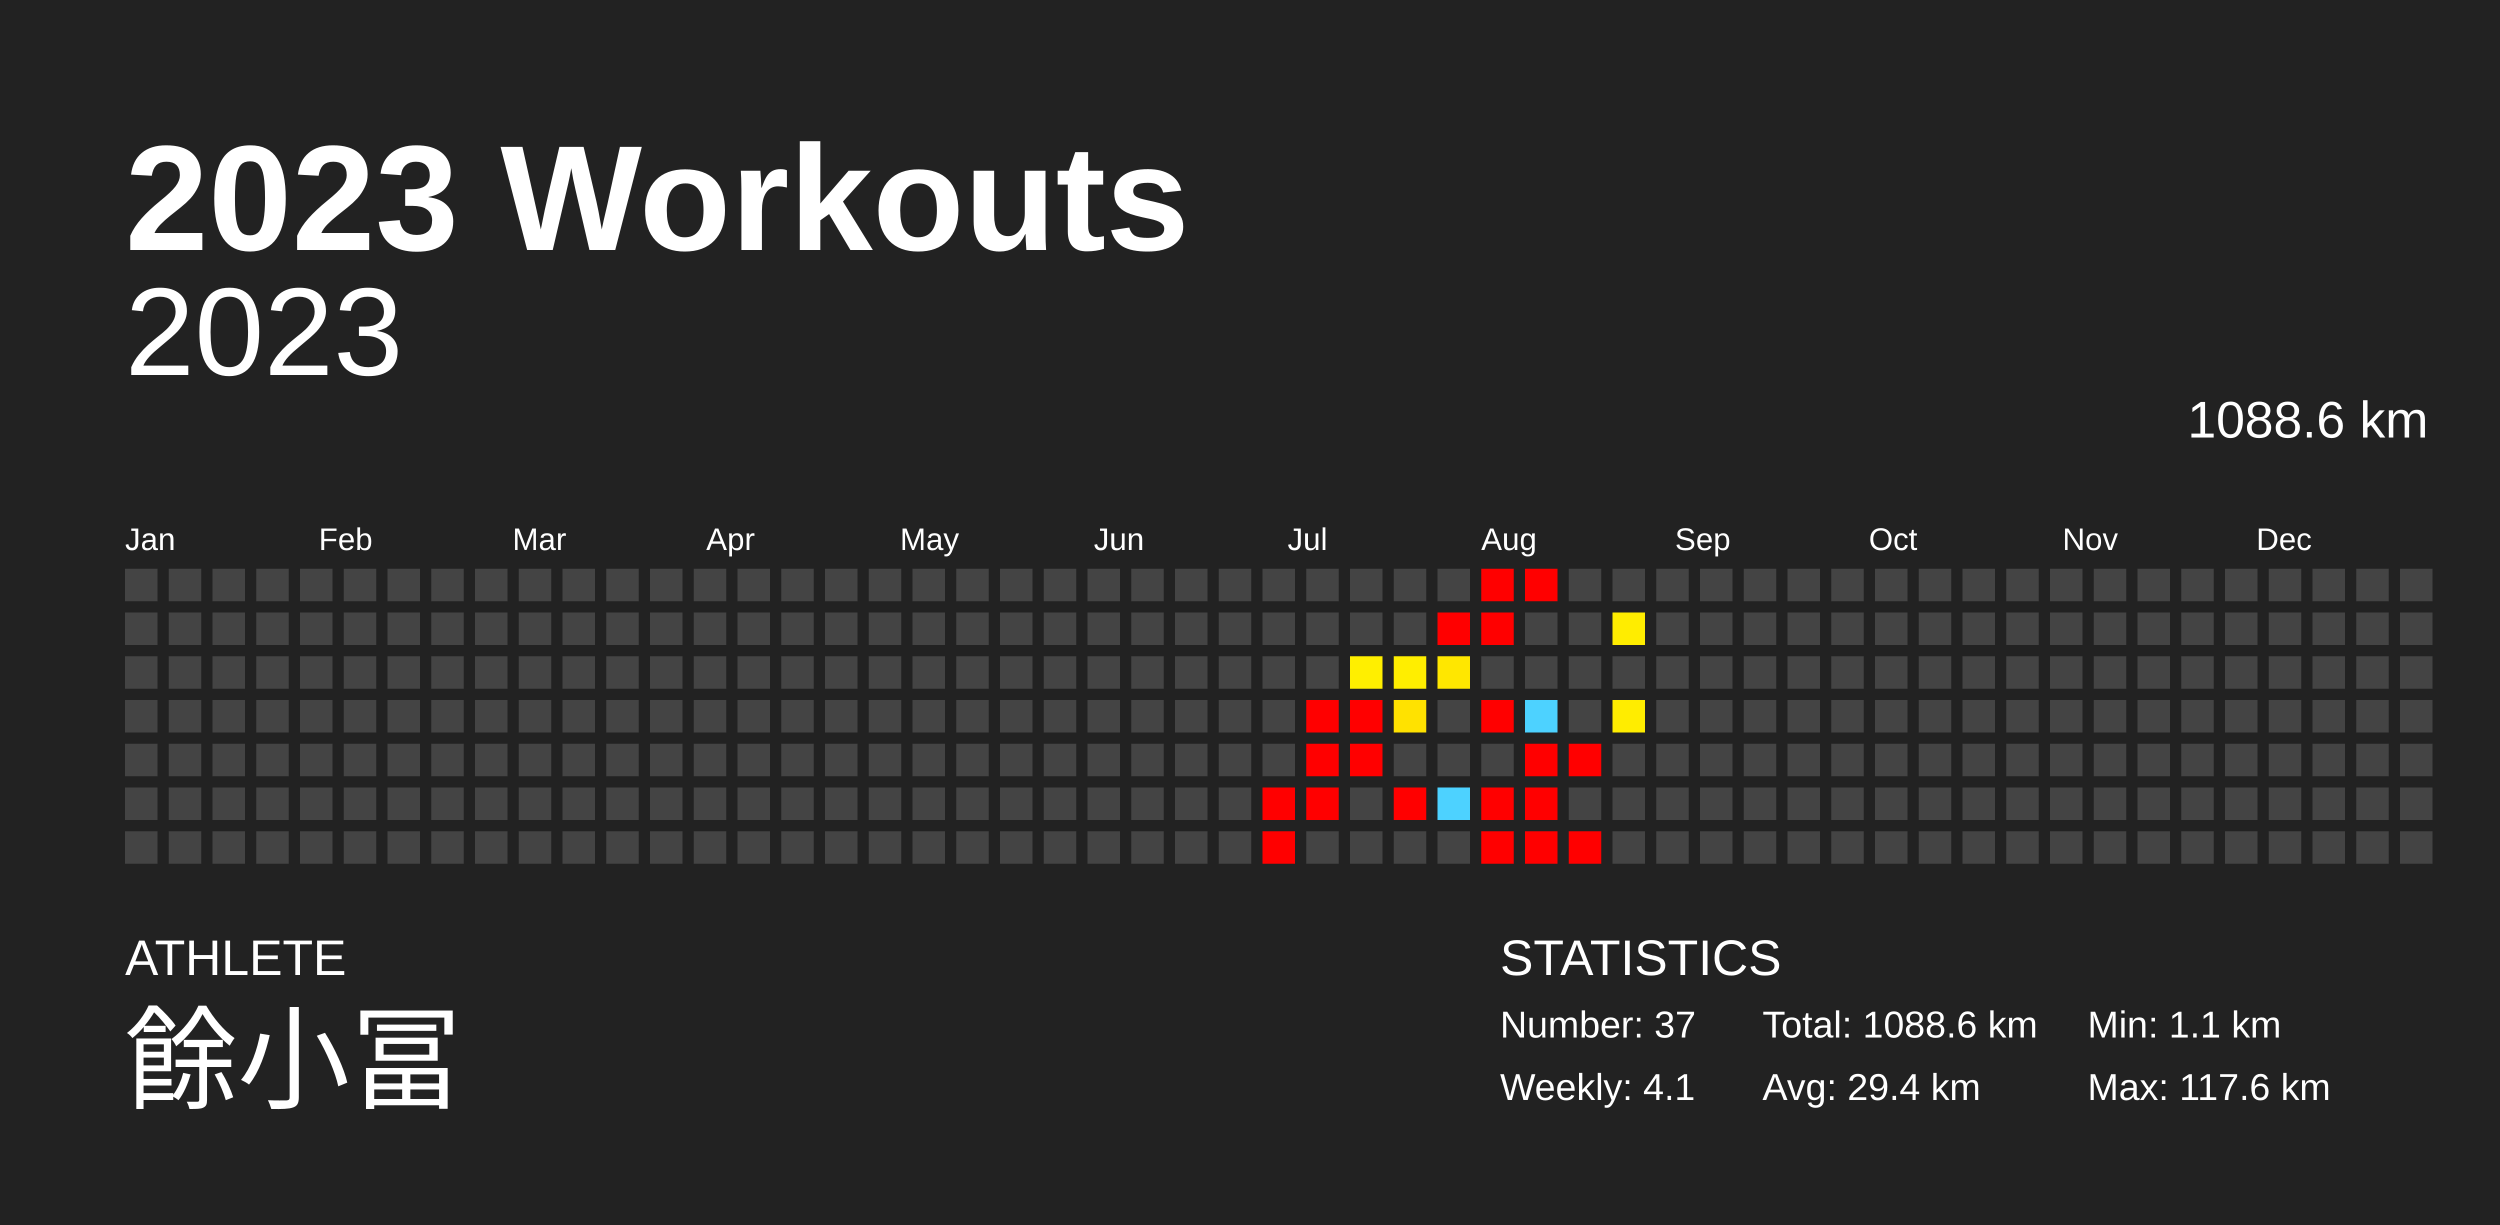
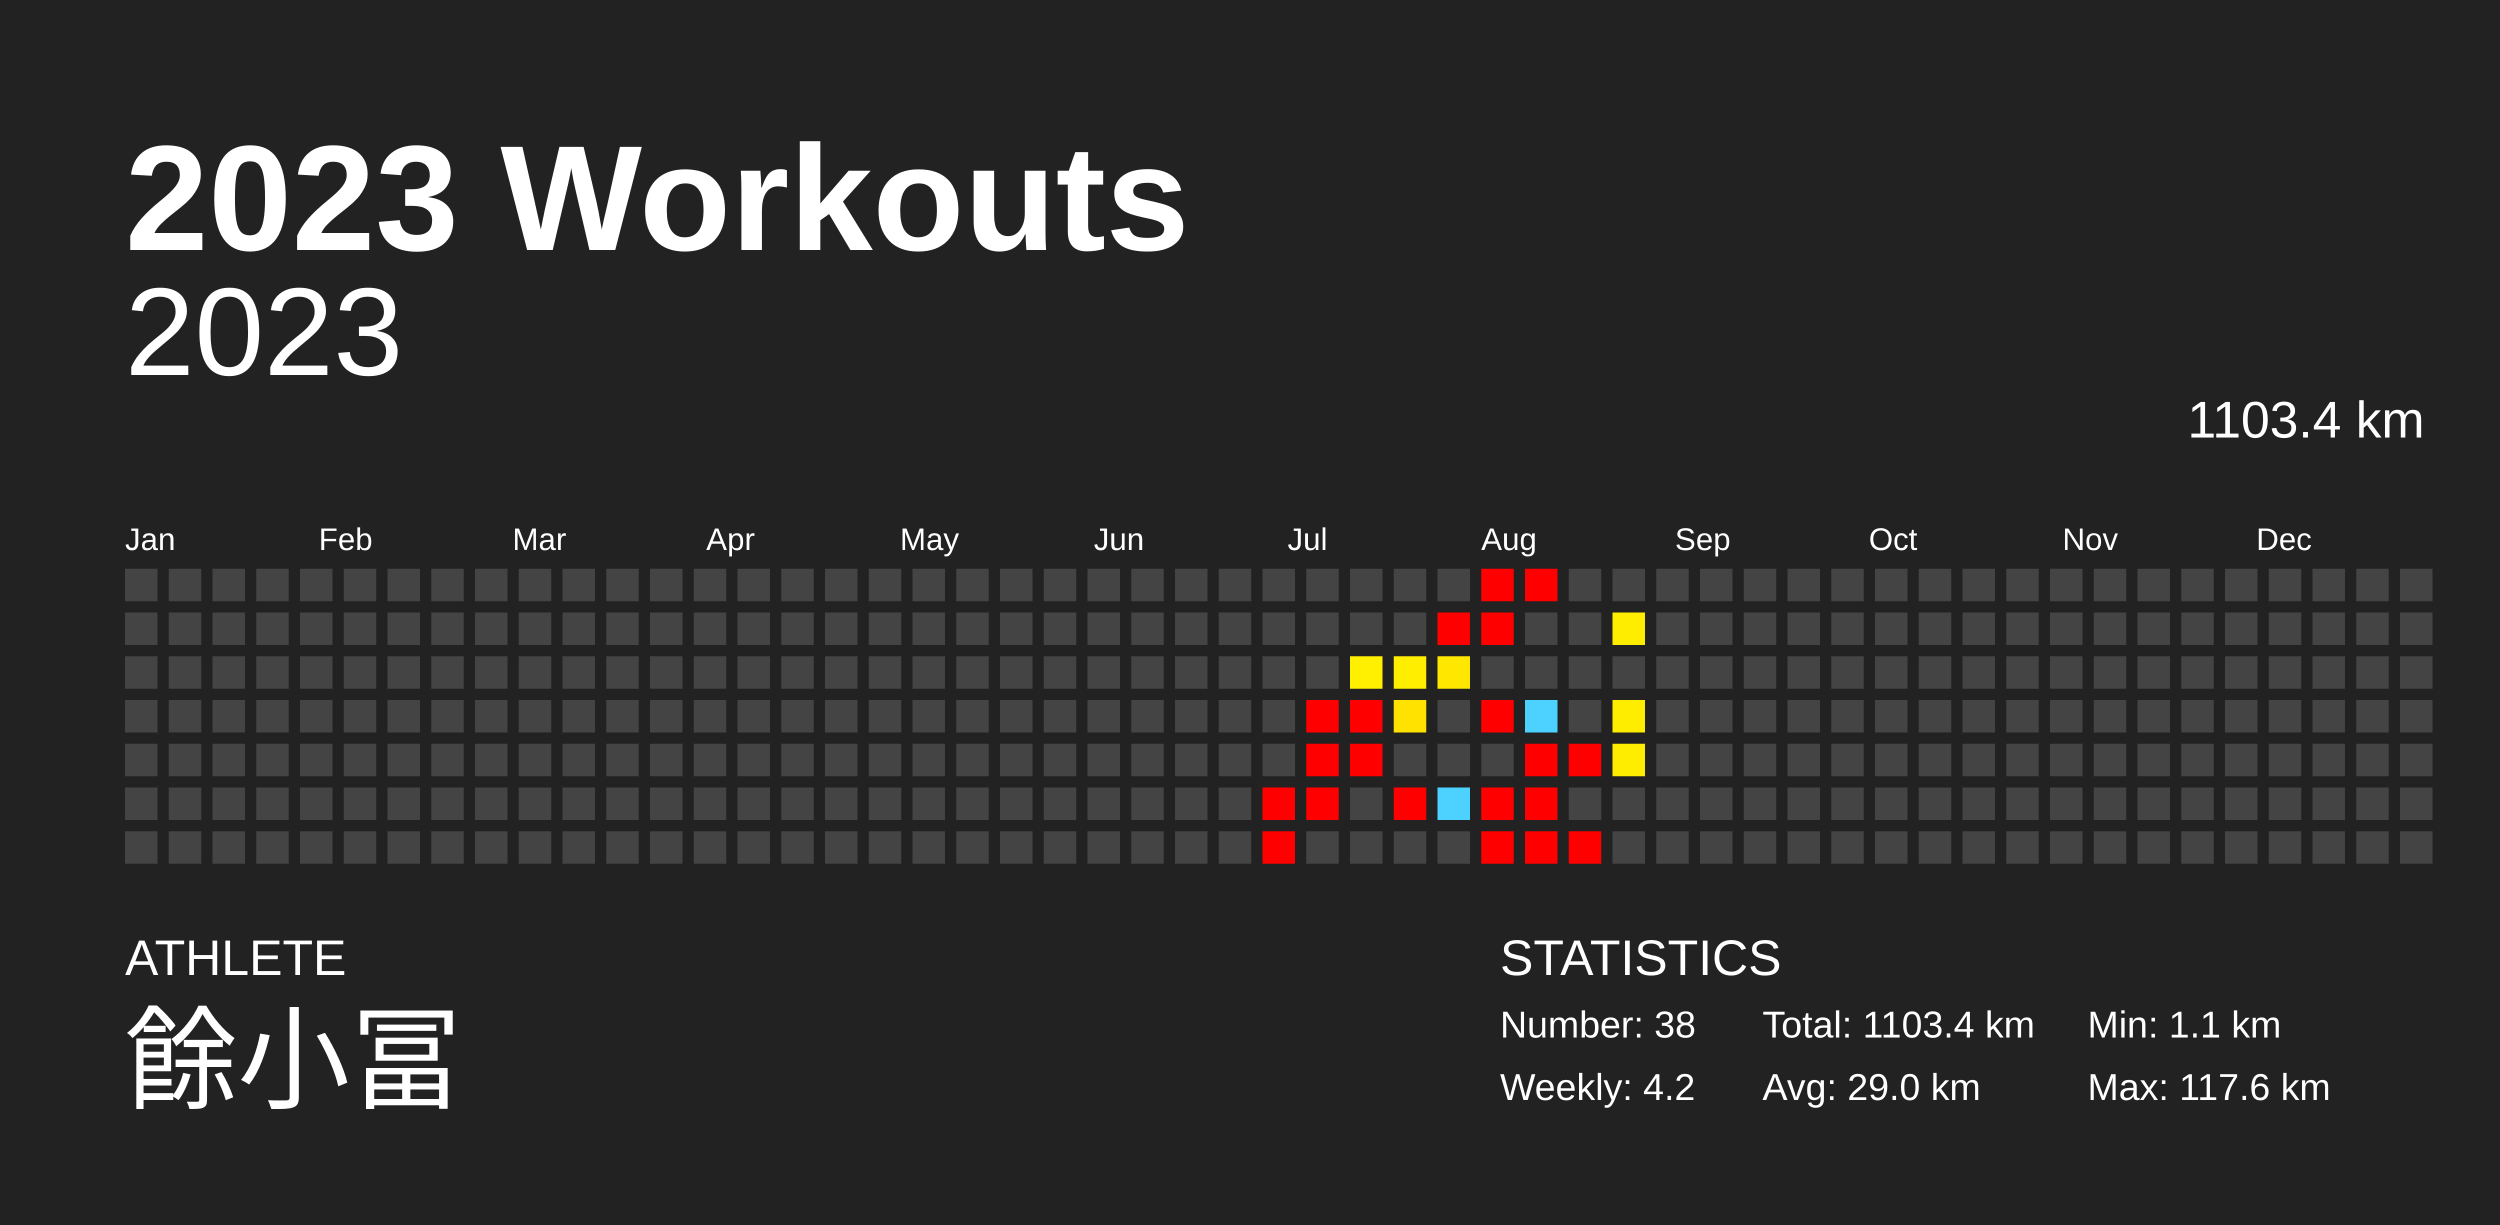
<svg xmlns="http://www.w3.org/2000/svg" baseProfile="full" height="98mm" version="1.1" viewBox="0,0,200,98" width="200mm">
  <defs />
  <rect fill="#222222" height="98" width="200" x="0" y="0" />
  <text fill="#FFFFFF" style="font-size:12px; font-family:Arial; font-weight:bold;" x="10" y="20">2023 Workouts</text>
  <text fill="#FFFFFF" style="font-size:4px; font-family:Arial" x="10" y="78">ATHLETE</text>
  <text fill="#FFFFFF" style="font-size:9px; font-family:Arial" x="10" y="88">餘小冨</text>
  <text fill="#FFFFFF" style="font-size:4px; font-family:Arial" x="120" y="78">STATISTICS</text>
-   <text fill="#FFFFFF" style="font-size:3px; font-family:Arial" x="120" y="83">Number: 37</text>
-   <text fill="#FFFFFF" style="font-size:3px; font-family:Arial" x="120" y="88">Weekly: 4.1</text>
-   <text fill="#FFFFFF" style="font-size:3px; font-family:Arial" x="141" y="83">Total: 1088.6 km</text>
-   <text fill="#FFFFFF" style="font-size:3px; font-family:Arial" x="141" y="88">Avg: 29.4 km</text>
+   <text fill="#FFFFFF" style="font-size:3px; font-family:Arial" x="120" y="83">Number: 38</text>
+   <text fill="#FFFFFF" style="font-size:3px; font-family:Arial" x="120" y="88">Weekly: 4.2</text>
+   <text fill="#FFFFFF" style="font-size:3px; font-family:Arial" x="141" y="83">Total: 1103.4 km</text>
+   <text fill="#FFFFFF" style="font-size:3px; font-family:Arial" x="141" y="88">Avg: 29.0 km</text>
  <text fill="#FFFFFF" style="font-size:3px; font-family:Arial" x="167" y="83">Min: 1.1 km</text>
  <text fill="#FFFFFF" style="font-size:3px; font-family:Arial" x="167" y="88">Max: 117.6 km</text>
  <text alignment-baseline="hanging" fill="#FFFFFF" style="font-size:10.0px; font-family:Arial;" x="10" y="30">2023</text>
-   <text alignment-baseline="hanging" fill="#FFFFFF" style="font-size:4.125px; font-family:Arial;" x="175" y="35">1088.6 km</text>
+   <text alignment-baseline="hanging" fill="#FFFFFF" style="font-size:4.125px; font-family:Arial;" x="175" y="35">1103.4 km</text>
  <text fill="#FFFFFF" style="font-size:2.5px; font-family:Arial" x="10.0" y="44">Jan</text>
  <text fill="#FFFFFF" style="font-size:2.5px; font-family:Arial" x="25.5" y="44">Feb</text>
  <text fill="#FFFFFF" style="font-size:2.5px; font-family:Arial" x="41.0" y="44">Mar</text>
  <text fill="#FFFFFF" style="font-size:2.5px; font-family:Arial" x="56.5" y="44">Apr</text>
  <text fill="#FFFFFF" style="font-size:2.5px; font-family:Arial" x="72.0" y="44">May</text>
  <text fill="#FFFFFF" style="font-size:2.5px; font-family:Arial" x="87.5" y="44">Jun</text>
  <text fill="#FFFFFF" style="font-size:2.5px; font-family:Arial" x="103.0" y="44">Jul</text>
  <text fill="#FFFFFF" style="font-size:2.5px; font-family:Arial" x="118.5" y="44">Aug</text>
  <text fill="#FFFFFF" style="font-size:2.5px; font-family:Arial" x="134.0" y="44">Sep</text>
  <text fill="#FFFFFF" style="font-size:2.5px; font-family:Arial" x="149.5" y="44">Oct</text>
  <text fill="#FFFFFF" style="font-size:2.5px; font-family:Arial" x="165.0" y="44">Nov</text>
  <text fill="#FFFFFF" style="font-size:2.5px; font-family:Arial" x="180.5" y="44">Dec</text>
  <rect fill="#444444" height="2.6" width="2.6" x="10.0" y="45.5" />
  <rect fill="#444444" height="2.6" width="2.6" x="10.0" y="49.0" />
  <rect fill="#444444" height="2.6" width="2.6" x="10.0" y="52.5" />
  <rect fill="#444444" height="2.6" width="2.6" x="10.0" y="56.0" />
  <rect fill="#444444" height="2.6" width="2.6" x="10.0" y="59.5" />
  <rect fill="#444444" height="2.6" width="2.6" x="10.0" y="63.0" />
  <rect fill="#444444" height="2.6" width="2.6" x="10.0" y="66.5" />
  <rect fill="#444444" height="2.6" width="2.6" x="13.5" y="45.5" />
  <rect fill="#444444" height="2.6" width="2.6" x="13.5" y="49.0" />
  <rect fill="#444444" height="2.6" width="2.6" x="13.5" y="52.5" />
  <rect fill="#444444" height="2.6" width="2.6" x="13.5" y="56.0" />
  <rect fill="#444444" height="2.6" width="2.6" x="13.5" y="59.5" />
  <rect fill="#444444" height="2.6" width="2.6" x="13.5" y="63.0" />
  <rect fill="#444444" height="2.6" width="2.6" x="13.5" y="66.5" />
  <rect fill="#444444" height="2.6" width="2.6" x="17.0" y="45.5" />
  <rect fill="#444444" height="2.6" width="2.6" x="17.0" y="49.0" />
  <rect fill="#444444" height="2.6" width="2.6" x="17.0" y="52.5" />
  <rect fill="#444444" height="2.6" width="2.6" x="17.0" y="56.0" />
  <rect fill="#444444" height="2.6" width="2.6" x="17.0" y="59.5" />
  <rect fill="#444444" height="2.6" width="2.6" x="17.0" y="63.0" />
  <rect fill="#444444" height="2.6" width="2.6" x="17.0" y="66.5" />
  <rect fill="#444444" height="2.6" width="2.6" x="20.5" y="45.5" />
  <rect fill="#444444" height="2.6" width="2.6" x="20.5" y="49.0" />
  <rect fill="#444444" height="2.6" width="2.6" x="20.5" y="52.5" />
  <rect fill="#444444" height="2.6" width="2.6" x="20.5" y="56.0" />
  <rect fill="#444444" height="2.6" width="2.6" x="20.5" y="59.5" />
  <rect fill="#444444" height="2.6" width="2.6" x="20.5" y="63.0" />
  <rect fill="#444444" height="2.6" width="2.6" x="20.5" y="66.5" />
  <rect fill="#444444" height="2.6" width="2.6" x="24.0" y="45.5" />
  <rect fill="#444444" height="2.6" width="2.6" x="24.0" y="49.0" />
  <rect fill="#444444" height="2.6" width="2.6" x="24.0" y="52.5" />
  <rect fill="#444444" height="2.6" width="2.6" x="24.0" y="56.0" />
  <rect fill="#444444" height="2.6" width="2.6" x="24.0" y="59.5" />
  <rect fill="#444444" height="2.6" width="2.6" x="24.0" y="63.0" />
  <rect fill="#444444" height="2.6" width="2.6" x="24.0" y="66.5" />
  <rect fill="#444444" height="2.6" width="2.6" x="27.5" y="45.5" />
  <rect fill="#444444" height="2.6" width="2.6" x="27.5" y="49.0" />
  <rect fill="#444444" height="2.6" width="2.6" x="27.5" y="52.5" />
  <rect fill="#444444" height="2.6" width="2.6" x="27.5" y="56.0" />
  <rect fill="#444444" height="2.6" width="2.6" x="27.5" y="59.5" />
  <rect fill="#444444" height="2.6" width="2.6" x="27.5" y="63.0" />
  <rect fill="#444444" height="2.6" width="2.6" x="27.5" y="66.5" />
  <rect fill="#444444" height="2.6" width="2.6" x="31.0" y="45.5" />
  <rect fill="#444444" height="2.6" width="2.6" x="31.0" y="49.0" />
  <rect fill="#444444" height="2.6" width="2.6" x="31.0" y="52.5" />
  <rect fill="#444444" height="2.6" width="2.6" x="31.0" y="56.0" />
  <rect fill="#444444" height="2.6" width="2.6" x="31.0" y="59.5" />
  <rect fill="#444444" height="2.6" width="2.6" x="31.0" y="63.0" />
  <rect fill="#444444" height="2.6" width="2.6" x="31.0" y="66.5" />
  <rect fill="#444444" height="2.6" width="2.6" x="34.5" y="45.5" />
  <rect fill="#444444" height="2.6" width="2.6" x="34.5" y="49.0" />
  <rect fill="#444444" height="2.6" width="2.6" x="34.5" y="52.5" />
  <rect fill="#444444" height="2.6" width="2.6" x="34.5" y="56.0" />
  <rect fill="#444444" height="2.6" width="2.6" x="34.5" y="59.5" />
  <rect fill="#444444" height="2.6" width="2.6" x="34.5" y="63.0" />
  <rect fill="#444444" height="2.6" width="2.6" x="34.5" y="66.5" />
  <rect fill="#444444" height="2.6" width="2.6" x="38.0" y="45.5" />
  <rect fill="#444444" height="2.6" width="2.6" x="38.0" y="49.0" />
  <rect fill="#444444" height="2.6" width="2.6" x="38.0" y="52.5" />
  <rect fill="#444444" height="2.6" width="2.6" x="38.0" y="56.0" />
  <rect fill="#444444" height="2.6" width="2.6" x="38.0" y="59.5" />
  <rect fill="#444444" height="2.6" width="2.6" x="38.0" y="63.0" />
  <rect fill="#444444" height="2.6" width="2.6" x="38.0" y="66.5" />
  <rect fill="#444444" height="2.6" width="2.6" x="41.5" y="45.5" />
  <rect fill="#444444" height="2.6" width="2.6" x="41.5" y="49.0" />
  <rect fill="#444444" height="2.6" width="2.6" x="41.5" y="52.5" />
  <rect fill="#444444" height="2.6" width="2.6" x="41.5" y="56.0" />
  <rect fill="#444444" height="2.6" width="2.6" x="41.5" y="59.5" />
  <rect fill="#444444" height="2.6" width="2.6" x="41.5" y="63.0" />
  <rect fill="#444444" height="2.6" width="2.6" x="41.5" y="66.5" />
  <rect fill="#444444" height="2.6" width="2.6" x="45.0" y="45.5" />
  <rect fill="#444444" height="2.6" width="2.6" x="45.0" y="49.0" />
  <rect fill="#444444" height="2.6" width="2.6" x="45.0" y="52.5" />
  <rect fill="#444444" height="2.6" width="2.6" x="45.0" y="56.0" />
  <rect fill="#444444" height="2.6" width="2.6" x="45.0" y="59.5" />
  <rect fill="#444444" height="2.6" width="2.6" x="45.0" y="63.0" />
  <rect fill="#444444" height="2.6" width="2.6" x="45.0" y="66.5" />
  <rect fill="#444444" height="2.6" width="2.6" x="48.5" y="45.5" />
  <rect fill="#444444" height="2.6" width="2.6" x="48.5" y="49.0" />
  <rect fill="#444444" height="2.6" width="2.6" x="48.5" y="52.5" />
  <rect fill="#444444" height="2.6" width="2.6" x="48.5" y="56.0" />
  <rect fill="#444444" height="2.6" width="2.6" x="48.5" y="59.5" />
  <rect fill="#444444" height="2.6" width="2.6" x="48.5" y="63.0" />
  <rect fill="#444444" height="2.6" width="2.6" x="48.5" y="66.5" />
  <rect fill="#444444" height="2.6" width="2.6" x="52.0" y="45.5" />
  <rect fill="#444444" height="2.6" width="2.6" x="52.0" y="49.0" />
  <rect fill="#444444" height="2.6" width="2.6" x="52.0" y="52.5" />
  <rect fill="#444444" height="2.6" width="2.6" x="52.0" y="56.0" />
  <rect fill="#444444" height="2.6" width="2.6" x="52.0" y="59.5" />
  <rect fill="#444444" height="2.6" width="2.6" x="52.0" y="63.0" />
  <rect fill="#444444" height="2.6" width="2.6" x="52.0" y="66.5" />
  <rect fill="#444444" height="2.6" width="2.6" x="55.5" y="45.5" />
  <rect fill="#444444" height="2.6" width="2.6" x="55.5" y="49.0" />
  <rect fill="#444444" height="2.6" width="2.6" x="55.5" y="52.5" />
  <rect fill="#444444" height="2.6" width="2.6" x="55.5" y="56.0" />
  <rect fill="#444444" height="2.6" width="2.6" x="55.5" y="59.5" />
  <rect fill="#444444" height="2.6" width="2.6" x="55.5" y="63.0" />
  <rect fill="#444444" height="2.6" width="2.6" x="55.5" y="66.5" />
  <rect fill="#444444" height="2.6" width="2.6" x="59.0" y="45.5" />
  <rect fill="#444444" height="2.6" width="2.6" x="59.0" y="49.0" />
  <rect fill="#444444" height="2.6" width="2.6" x="59.0" y="52.5" />
  <rect fill="#444444" height="2.6" width="2.6" x="59.0" y="56.0" />
  <rect fill="#444444" height="2.6" width="2.6" x="59.0" y="59.5" />
  <rect fill="#444444" height="2.6" width="2.6" x="59.0" y="63.0" />
  <rect fill="#444444" height="2.6" width="2.6" x="59.0" y="66.5" />
  <rect fill="#444444" height="2.6" width="2.6" x="62.5" y="45.5" />
  <rect fill="#444444" height="2.6" width="2.6" x="62.5" y="49.0" />
  <rect fill="#444444" height="2.6" width="2.6" x="62.5" y="52.5" />
  <rect fill="#444444" height="2.6" width="2.6" x="62.5" y="56.0" />
  <rect fill="#444444" height="2.6" width="2.6" x="62.5" y="59.5" />
  <rect fill="#444444" height="2.6" width="2.6" x="62.5" y="63.0" />
  <rect fill="#444444" height="2.6" width="2.6" x="62.5" y="66.5" />
  <rect fill="#444444" height="2.6" width="2.6" x="66.0" y="45.5" />
  <rect fill="#444444" height="2.6" width="2.6" x="66.0" y="49.0" />
  <rect fill="#444444" height="2.6" width="2.6" x="66.0" y="52.5" />
  <rect fill="#444444" height="2.6" width="2.6" x="66.0" y="56.0" />
  <rect fill="#444444" height="2.6" width="2.6" x="66.0" y="59.5" />
  <rect fill="#444444" height="2.6" width="2.6" x="66.0" y="63.0" />
  <rect fill="#444444" height="2.6" width="2.6" x="66.0" y="66.5" />
  <rect fill="#444444" height="2.6" width="2.6" x="69.5" y="45.5" />
  <rect fill="#444444" height="2.6" width="2.6" x="69.5" y="49.0" />
  <rect fill="#444444" height="2.6" width="2.6" x="69.5" y="52.5" />
  <rect fill="#444444" height="2.6" width="2.6" x="69.5" y="56.0" />
  <rect fill="#444444" height="2.6" width="2.6" x="69.5" y="59.5" />
  <rect fill="#444444" height="2.6" width="2.6" x="69.5" y="63.0" />
  <rect fill="#444444" height="2.6" width="2.6" x="69.5" y="66.5" />
  <rect fill="#444444" height="2.6" width="2.6" x="73.0" y="45.5" />
  <rect fill="#444444" height="2.6" width="2.6" x="73.0" y="49.0" />
  <rect fill="#444444" height="2.6" width="2.6" x="73.0" y="52.5" />
  <rect fill="#444444" height="2.6" width="2.6" x="73.0" y="56.0" />
  <rect fill="#444444" height="2.6" width="2.6" x="73.0" y="59.5" />
  <rect fill="#444444" height="2.6" width="2.6" x="73.0" y="63.0" />
  <rect fill="#444444" height="2.6" width="2.6" x="73.0" y="66.5" />
  <rect fill="#444444" height="2.6" width="2.6" x="76.5" y="45.5" />
  <rect fill="#444444" height="2.6" width="2.6" x="76.5" y="49.0" />
  <rect fill="#444444" height="2.6" width="2.6" x="76.5" y="52.5" />
  <rect fill="#444444" height="2.6" width="2.6" x="76.5" y="56.0" />
  <rect fill="#444444" height="2.6" width="2.6" x="76.5" y="59.5" />
  <rect fill="#444444" height="2.6" width="2.6" x="76.5" y="63.0" />
  <rect fill="#444444" height="2.6" width="2.6" x="76.5" y="66.5" />
  <rect fill="#444444" height="2.6" width="2.6" x="80.0" y="45.5" />
  <rect fill="#444444" height="2.6" width="2.6" x="80.0" y="49.0" />
  <rect fill="#444444" height="2.6" width="2.6" x="80.0" y="52.5" />
  <rect fill="#444444" height="2.6" width="2.6" x="80.0" y="56.0" />
  <rect fill="#444444" height="2.6" width="2.6" x="80.0" y="59.5" />
  <rect fill="#444444" height="2.6" width="2.6" x="80.0" y="63.0" />
  <rect fill="#444444" height="2.6" width="2.6" x="80.0" y="66.5" />
  <rect fill="#444444" height="2.6" width="2.6" x="83.5" y="45.5" />
  <rect fill="#444444" height="2.6" width="2.6" x="83.5" y="49.0" />
  <rect fill="#444444" height="2.6" width="2.6" x="83.5" y="52.5" />
  <rect fill="#444444" height="2.6" width="2.6" x="83.5" y="56.0" />
  <rect fill="#444444" height="2.6" width="2.6" x="83.5" y="59.5" />
  <rect fill="#444444" height="2.6" width="2.6" x="83.5" y="63.0" />
  <rect fill="#444444" height="2.6" width="2.6" x="83.5" y="66.5" />
  <rect fill="#444444" height="2.6" width="2.6" x="87.0" y="45.5" />
  <rect fill="#444444" height="2.6" width="2.6" x="87.0" y="49.0" />
  <rect fill="#444444" height="2.6" width="2.6" x="87.0" y="52.5" />
  <rect fill="#444444" height="2.6" width="2.6" x="87.0" y="56.0" />
  <rect fill="#444444" height="2.6" width="2.6" x="87.0" y="59.5" />
  <rect fill="#444444" height="2.6" width="2.6" x="87.0" y="63.0" />
  <rect fill="#444444" height="2.6" width="2.6" x="87.0" y="66.5" />
  <rect fill="#444444" height="2.6" width="2.6" x="90.5" y="45.5" />
  <rect fill="#444444" height="2.6" width="2.6" x="90.5" y="49.0" />
  <rect fill="#444444" height="2.6" width="2.6" x="90.5" y="52.5" />
  <rect fill="#444444" height="2.6" width="2.6" x="90.5" y="56.0" />
  <rect fill="#444444" height="2.6" width="2.6" x="90.5" y="59.5" />
  <rect fill="#444444" height="2.6" width="2.6" x="90.5" y="63.0" />
  <rect fill="#444444" height="2.6" width="2.6" x="90.5" y="66.5" />
  <rect fill="#444444" height="2.6" width="2.6" x="94.0" y="45.5" />
  <rect fill="#444444" height="2.6" width="2.6" x="94.0" y="49.0" />
  <rect fill="#444444" height="2.6" width="2.6" x="94.0" y="52.5" />
  <rect fill="#444444" height="2.6" width="2.6" x="94.0" y="56.0" />
  <rect fill="#444444" height="2.6" width="2.6" x="94.0" y="59.5" />
  <rect fill="#444444" height="2.6" width="2.6" x="94.0" y="63.0" />
  <rect fill="#444444" height="2.6" width="2.6" x="94.0" y="66.5" />
  <rect fill="#444444" height="2.6" width="2.6" x="97.5" y="45.5" />
  <rect fill="#444444" height="2.6" width="2.6" x="97.5" y="49.0" />
  <rect fill="#444444" height="2.6" width="2.6" x="97.5" y="52.5" />
  <rect fill="#444444" height="2.6" width="2.6" x="97.5" y="56.0" />
  <rect fill="#444444" height="2.6" width="2.6" x="97.5" y="59.5" />
  <rect fill="#444444" height="2.6" width="2.6" x="97.5" y="63.0" />
  <rect fill="#444444" height="2.6" width="2.6" x="97.5" y="66.5" />
  <rect fill="#444444" height="2.6" width="2.6" x="101.0" y="45.5" />
  <rect fill="#444444" height="2.6" width="2.6" x="101.0" y="49.0" />
  <rect fill="#444444" height="2.6" width="2.6" x="101.0" y="52.5" />
  <rect fill="#444444" height="2.6" width="2.6" x="101.0" y="56.0" />
  <rect fill="#444444" height="2.6" width="2.6" x="101.0" y="59.5" />
  <rect fill="red" height="2.6" width="2.6" x="101.0" y="63.0" />
  <rect fill="red" height="2.6" width="2.6" x="101.0" y="66.5" />
  <rect fill="#444444" height="2.6" width="2.6" x="104.5" y="45.5" />
  <rect fill="#444444" height="2.6" width="2.6" x="104.5" y="49.0" />
  <rect fill="#444444" height="2.6" width="2.6" x="104.5" y="52.5" />
  <rect fill="red" height="2.6" width="2.6" x="104.5" y="56.0" />
  <rect fill="red" height="2.6" width="2.6" x="104.5" y="59.5" />
  <rect fill="red" height="2.6" width="2.6" x="104.5" y="63.0" />
  <rect fill="#444444" height="2.6" width="2.6" x="104.5" y="66.5" />
  <rect fill="#444444" height="2.6" width="2.6" x="108.0" y="45.5" />
  <rect fill="#444444" height="2.6" width="2.6" x="108.0" y="49.0" />
  <rect fill="#ffef00" height="2.6" width="2.6" x="108.0" y="52.5" />
  <rect fill="red" height="2.6" width="2.6" x="108.0" y="56.0" />
  <rect fill="red" height="2.6" width="2.6" x="108.0" y="59.5" />
  <rect fill="#444444" height="2.6" width="2.6" x="108.0" y="63.0" />
  <rect fill="#444444" height="2.6" width="2.6" x="108.0" y="66.5" />
  <rect fill="#444444" height="2.6" width="2.6" x="111.5" y="45.5" />
  <rect fill="#444444" height="2.6" width="2.6" x="111.5" y="49.0" />
  <rect fill="#ffee00" height="2.6" width="2.6" x="111.5" y="52.5" />
  <rect fill="#ffe200" height="2.6" width="2.6" x="111.5" y="56.0" />
  <rect fill="#444444" height="2.6" width="2.6" x="111.5" y="59.5" />
  <rect fill="red" height="2.6" width="2.6" x="111.5" y="63.0" />
  <rect fill="#444444" height="2.6" width="2.6" x="111.5" y="66.5" />
  <rect fill="#444444" height="2.6" width="2.6" x="115.0" y="45.5" />
  <rect fill="red" height="2.6" width="2.6" x="115.0" y="49.0" />
  <rect fill="#ffe700" height="2.6" width="2.6" x="115.0" y="52.5" />
  <rect fill="#444444" height="2.6" width="2.6" x="115.0" y="56.0" />
  <rect fill="#444444" height="2.6" width="2.6" x="115.0" y="59.5" />
  <rect fill="#4dd2ff" height="2.6" width="2.6" x="115.0" y="63.0" />
  <rect fill="#444444" height="2.6" width="2.6" x="115.0" y="66.5" />
  <rect fill="red" height="2.6" width="2.6" x="118.5" y="45.5" />
  <rect fill="red" height="2.6" width="2.6" x="118.5" y="49.0" />
  <rect fill="#444444" height="2.6" width="2.6" x="118.5" y="52.5" />
  <rect fill="red" height="2.6" width="2.6" x="118.5" y="56.0" />
  <rect fill="#444444" height="2.6" width="2.6" x="118.5" y="59.5" />
  <rect fill="red" height="2.6" width="2.6" x="118.5" y="63.0" />
  <rect fill="red" height="2.6" width="2.6" x="118.5" y="66.5" />
  <rect fill="red" height="2.6" width="2.6" x="122.0" y="45.5" />
  <rect fill="#444444" height="2.6" width="2.6" x="122.0" y="49.0" />
  <rect fill="#444444" height="2.6" width="2.6" x="122.0" y="52.5" />
  <rect fill="#4dd2ff" height="2.6" width="2.6" x="122.0" y="56.0" />
  <rect fill="red" height="2.6" width="2.6" x="122.0" y="59.5" />
  <rect fill="red" height="2.6" width="2.6" x="122.0" y="63.0" />
  <rect fill="red" height="2.6" width="2.6" x="122.0" y="66.5" />
  <rect fill="#444444" height="2.6" width="2.6" x="125.5" y="45.5" />
  <rect fill="#444444" height="2.6" width="2.6" x="125.5" y="49.0" />
  <rect fill="#444444" height="2.6" width="2.6" x="125.5" y="52.5" />
  <rect fill="#444444" height="2.6" width="2.6" x="125.5" y="56.0" />
  <rect fill="red" height="2.6" width="2.6" x="125.5" y="59.5" />
  <rect fill="#444444" height="2.6" width="2.6" x="125.5" y="63.0" />
  <rect fill="red" height="2.6" width="2.6" x="125.5" y="66.5" />
  <rect fill="#444444" height="2.6" width="2.6" x="129.0" y="45.5" />
  <rect fill="#ffed00" height="2.6" width="2.6" x="129.0" y="49.0" />
  <rect fill="#444444" height="2.6" width="2.6" x="129.0" y="52.5" />
  <rect fill="#ffed00" height="2.6" width="2.6" x="129.0" y="56.0" />
-   <rect fill="#444444" height="2.6" width="2.6" x="129.0" y="59.5" />
+   <rect fill="#ffed00" height="2.6" width="2.6" x="129.0" y="59.5" />
  <rect fill="#444444" height="2.6" width="2.6" x="129.0" y="63.0" />
  <rect fill="#444444" height="2.6" width="2.6" x="129.0" y="66.5" />
  <rect fill="#444444" height="2.6" width="2.6" x="132.5" y="45.5" />
  <rect fill="#444444" height="2.6" width="2.6" x="132.5" y="49.0" />
  <rect fill="#444444" height="2.6" width="2.6" x="132.5" y="52.5" />
  <rect fill="#444444" height="2.6" width="2.6" x="132.5" y="56.0" />
  <rect fill="#444444" height="2.6" width="2.6" x="132.5" y="59.5" />
  <rect fill="#444444" height="2.6" width="2.6" x="132.5" y="63.0" />
  <rect fill="#444444" height="2.6" width="2.6" x="132.5" y="66.5" />
  <rect fill="#444444" height="2.6" width="2.6" x="136.0" y="45.5" />
  <rect fill="#444444" height="2.6" width="2.6" x="136.0" y="49.0" />
  <rect fill="#444444" height="2.6" width="2.6" x="136.0" y="52.5" />
  <rect fill="#444444" height="2.6" width="2.6" x="136.0" y="56.0" />
  <rect fill="#444444" height="2.6" width="2.6" x="136.0" y="59.5" />
  <rect fill="#444444" height="2.6" width="2.6" x="136.0" y="63.0" />
  <rect fill="#444444" height="2.6" width="2.6" x="136.0" y="66.5" />
  <rect fill="#444444" height="2.6" width="2.6" x="139.5" y="45.5" />
  <rect fill="#444444" height="2.6" width="2.6" x="139.5" y="49.0" />
  <rect fill="#444444" height="2.6" width="2.6" x="139.5" y="52.5" />
  <rect fill="#444444" height="2.6" width="2.6" x="139.5" y="56.0" />
  <rect fill="#444444" height="2.6" width="2.6" x="139.5" y="59.5" />
  <rect fill="#444444" height="2.6" width="2.6" x="139.5" y="63.0" />
  <rect fill="#444444" height="2.6" width="2.6" x="139.5" y="66.5" />
  <rect fill="#444444" height="2.6" width="2.6" x="143.0" y="45.5" />
  <rect fill="#444444" height="2.6" width="2.6" x="143.0" y="49.0" />
  <rect fill="#444444" height="2.6" width="2.6" x="143.0" y="52.5" />
  <rect fill="#444444" height="2.6" width="2.6" x="143.0" y="56.0" />
  <rect fill="#444444" height="2.6" width="2.6" x="143.0" y="59.5" />
  <rect fill="#444444" height="2.6" width="2.6" x="143.0" y="63.0" />
  <rect fill="#444444" height="2.6" width="2.6" x="143.0" y="66.5" />
  <rect fill="#444444" height="2.6" width="2.6" x="146.5" y="45.5" />
  <rect fill="#444444" height="2.6" width="2.6" x="146.5" y="49.0" />
  <rect fill="#444444" height="2.6" width="2.6" x="146.5" y="52.5" />
  <rect fill="#444444" height="2.6" width="2.6" x="146.5" y="56.0" />
  <rect fill="#444444" height="2.6" width="2.6" x="146.5" y="59.5" />
  <rect fill="#444444" height="2.6" width="2.6" x="146.5" y="63.0" />
  <rect fill="#444444" height="2.6" width="2.6" x="146.5" y="66.5" />
  <rect fill="#444444" height="2.6" width="2.6" x="150.0" y="45.5" />
  <rect fill="#444444" height="2.6" width="2.6" x="150.0" y="49.0" />
  <rect fill="#444444" height="2.6" width="2.6" x="150.0" y="52.5" />
  <rect fill="#444444" height="2.6" width="2.6" x="150.0" y="56.0" />
  <rect fill="#444444" height="2.6" width="2.6" x="150.0" y="59.5" />
  <rect fill="#444444" height="2.6" width="2.6" x="150.0" y="63.0" />
  <rect fill="#444444" height="2.6" width="2.6" x="150.0" y="66.5" />
  <rect fill="#444444" height="2.6" width="2.6" x="153.5" y="45.5" />
  <rect fill="#444444" height="2.6" width="2.6" x="153.5" y="49.0" />
  <rect fill="#444444" height="2.6" width="2.6" x="153.5" y="52.5" />
  <rect fill="#444444" height="2.6" width="2.6" x="153.5" y="56.0" />
  <rect fill="#444444" height="2.6" width="2.6" x="153.5" y="59.5" />
  <rect fill="#444444" height="2.6" width="2.6" x="153.5" y="63.0" />
  <rect fill="#444444" height="2.6" width="2.6" x="153.5" y="66.5" />
  <rect fill="#444444" height="2.6" width="2.6" x="157.0" y="45.5" />
  <rect fill="#444444" height="2.6" width="2.6" x="157.0" y="49.0" />
  <rect fill="#444444" height="2.6" width="2.6" x="157.0" y="52.5" />
  <rect fill="#444444" height="2.6" width="2.6" x="157.0" y="56.0" />
  <rect fill="#444444" height="2.6" width="2.6" x="157.0" y="59.5" />
  <rect fill="#444444" height="2.6" width="2.6" x="157.0" y="63.0" />
  <rect fill="#444444" height="2.6" width="2.6" x="157.0" y="66.5" />
  <rect fill="#444444" height="2.6" width="2.6" x="160.5" y="45.5" />
  <rect fill="#444444" height="2.6" width="2.6" x="160.5" y="49.0" />
  <rect fill="#444444" height="2.6" width="2.6" x="160.5" y="52.5" />
  <rect fill="#444444" height="2.6" width="2.6" x="160.5" y="56.0" />
  <rect fill="#444444" height="2.6" width="2.6" x="160.5" y="59.5" />
  <rect fill="#444444" height="2.6" width="2.6" x="160.5" y="63.0" />
  <rect fill="#444444" height="2.6" width="2.6" x="160.5" y="66.5" />
  <rect fill="#444444" height="2.6" width="2.6" x="164.0" y="45.5" />
  <rect fill="#444444" height="2.6" width="2.6" x="164.0" y="49.0" />
  <rect fill="#444444" height="2.6" width="2.6" x="164.0" y="52.5" />
  <rect fill="#444444" height="2.6" width="2.6" x="164.0" y="56.0" />
  <rect fill="#444444" height="2.6" width="2.6" x="164.0" y="59.5" />
  <rect fill="#444444" height="2.6" width="2.6" x="164.0" y="63.0" />
  <rect fill="#444444" height="2.6" width="2.6" x="164.0" y="66.5" />
  <rect fill="#444444" height="2.6" width="2.6" x="167.5" y="45.5" />
  <rect fill="#444444" height="2.6" width="2.6" x="167.5" y="49.0" />
  <rect fill="#444444" height="2.6" width="2.6" x="167.5" y="52.5" />
  <rect fill="#444444" height="2.6" width="2.6" x="167.5" y="56.0" />
  <rect fill="#444444" height="2.6" width="2.6" x="167.5" y="59.5" />
  <rect fill="#444444" height="2.6" width="2.6" x="167.5" y="63.0" />
  <rect fill="#444444" height="2.6" width="2.6" x="167.5" y="66.5" />
  <rect fill="#444444" height="2.6" width="2.6" x="171.0" y="45.5" />
  <rect fill="#444444" height="2.6" width="2.6" x="171.0" y="49.0" />
  <rect fill="#444444" height="2.6" width="2.6" x="171.0" y="52.5" />
  <rect fill="#444444" height="2.6" width="2.6" x="171.0" y="56.0" />
  <rect fill="#444444" height="2.6" width="2.6" x="171.0" y="59.5" />
  <rect fill="#444444" height="2.6" width="2.6" x="171.0" y="63.0" />
  <rect fill="#444444" height="2.6" width="2.6" x="171.0" y="66.5" />
  <rect fill="#444444" height="2.6" width="2.6" x="174.5" y="45.5" />
  <rect fill="#444444" height="2.6" width="2.6" x="174.5" y="49.0" />
  <rect fill="#444444" height="2.6" width="2.6" x="174.5" y="52.5" />
  <rect fill="#444444" height="2.6" width="2.6" x="174.5" y="56.0" />
  <rect fill="#444444" height="2.6" width="2.6" x="174.5" y="59.5" />
  <rect fill="#444444" height="2.6" width="2.6" x="174.5" y="63.0" />
  <rect fill="#444444" height="2.6" width="2.6" x="174.5" y="66.5" />
  <rect fill="#444444" height="2.6" width="2.6" x="178.0" y="45.5" />
  <rect fill="#444444" height="2.6" width="2.6" x="178.0" y="49.0" />
  <rect fill="#444444" height="2.6" width="2.6" x="178.0" y="52.5" />
  <rect fill="#444444" height="2.6" width="2.6" x="178.0" y="56.0" />
  <rect fill="#444444" height="2.6" width="2.6" x="178.0" y="59.5" />
  <rect fill="#444444" height="2.6" width="2.6" x="178.0" y="63.0" />
  <rect fill="#444444" height="2.6" width="2.6" x="178.0" y="66.5" />
  <rect fill="#444444" height="2.6" width="2.6" x="181.5" y="45.5" />
  <rect fill="#444444" height="2.6" width="2.6" x="181.5" y="49.0" />
  <rect fill="#444444" height="2.6" width="2.6" x="181.5" y="52.5" />
  <rect fill="#444444" height="2.6" width="2.6" x="181.5" y="56.0" />
  <rect fill="#444444" height="2.6" width="2.6" x="181.5" y="59.5" />
  <rect fill="#444444" height="2.6" width="2.6" x="181.5" y="63.0" />
  <rect fill="#444444" height="2.6" width="2.6" x="181.5" y="66.5" />
  <rect fill="#444444" height="2.6" width="2.6" x="185.0" y="45.5" />
  <rect fill="#444444" height="2.6" width="2.6" x="185.0" y="49.0" />
  <rect fill="#444444" height="2.6" width="2.6" x="185.0" y="52.5" />
  <rect fill="#444444" height="2.6" width="2.6" x="185.0" y="56.0" />
  <rect fill="#444444" height="2.6" width="2.6" x="185.0" y="59.5" />
  <rect fill="#444444" height="2.6" width="2.6" x="185.0" y="63.0" />
  <rect fill="#444444" height="2.6" width="2.6" x="185.0" y="66.5" />
  <rect fill="#444444" height="2.6" width="2.6" x="188.5" y="45.5" />
  <rect fill="#444444" height="2.6" width="2.6" x="188.5" y="49.0" />
  <rect fill="#444444" height="2.6" width="2.6" x="188.5" y="52.5" />
  <rect fill="#444444" height="2.6" width="2.6" x="188.5" y="56.0" />
  <rect fill="#444444" height="2.6" width="2.6" x="188.5" y="59.5" />
  <rect fill="#444444" height="2.6" width="2.6" x="188.5" y="63.0" />
  <rect fill="#444444" height="2.6" width="2.6" x="188.5" y="66.5" />
  <rect fill="#444444" height="2.6" width="2.6" x="192.0" y="45.5" />
  <rect fill="#444444" height="2.6" width="2.6" x="192.0" y="49.0" />
  <rect fill="#444444" height="2.6" width="2.6" x="192.0" y="52.5" />
  <rect fill="#444444" height="2.6" width="2.6" x="192.0" y="56.0" />
  <rect fill="#444444" height="2.6" width="2.6" x="192.0" y="59.5" />
  <rect fill="#444444" height="2.6" width="2.6" x="192.0" y="63.0" />
  <rect fill="#444444" height="2.6" width="2.6" x="192.0" y="66.5" />
</svg>
